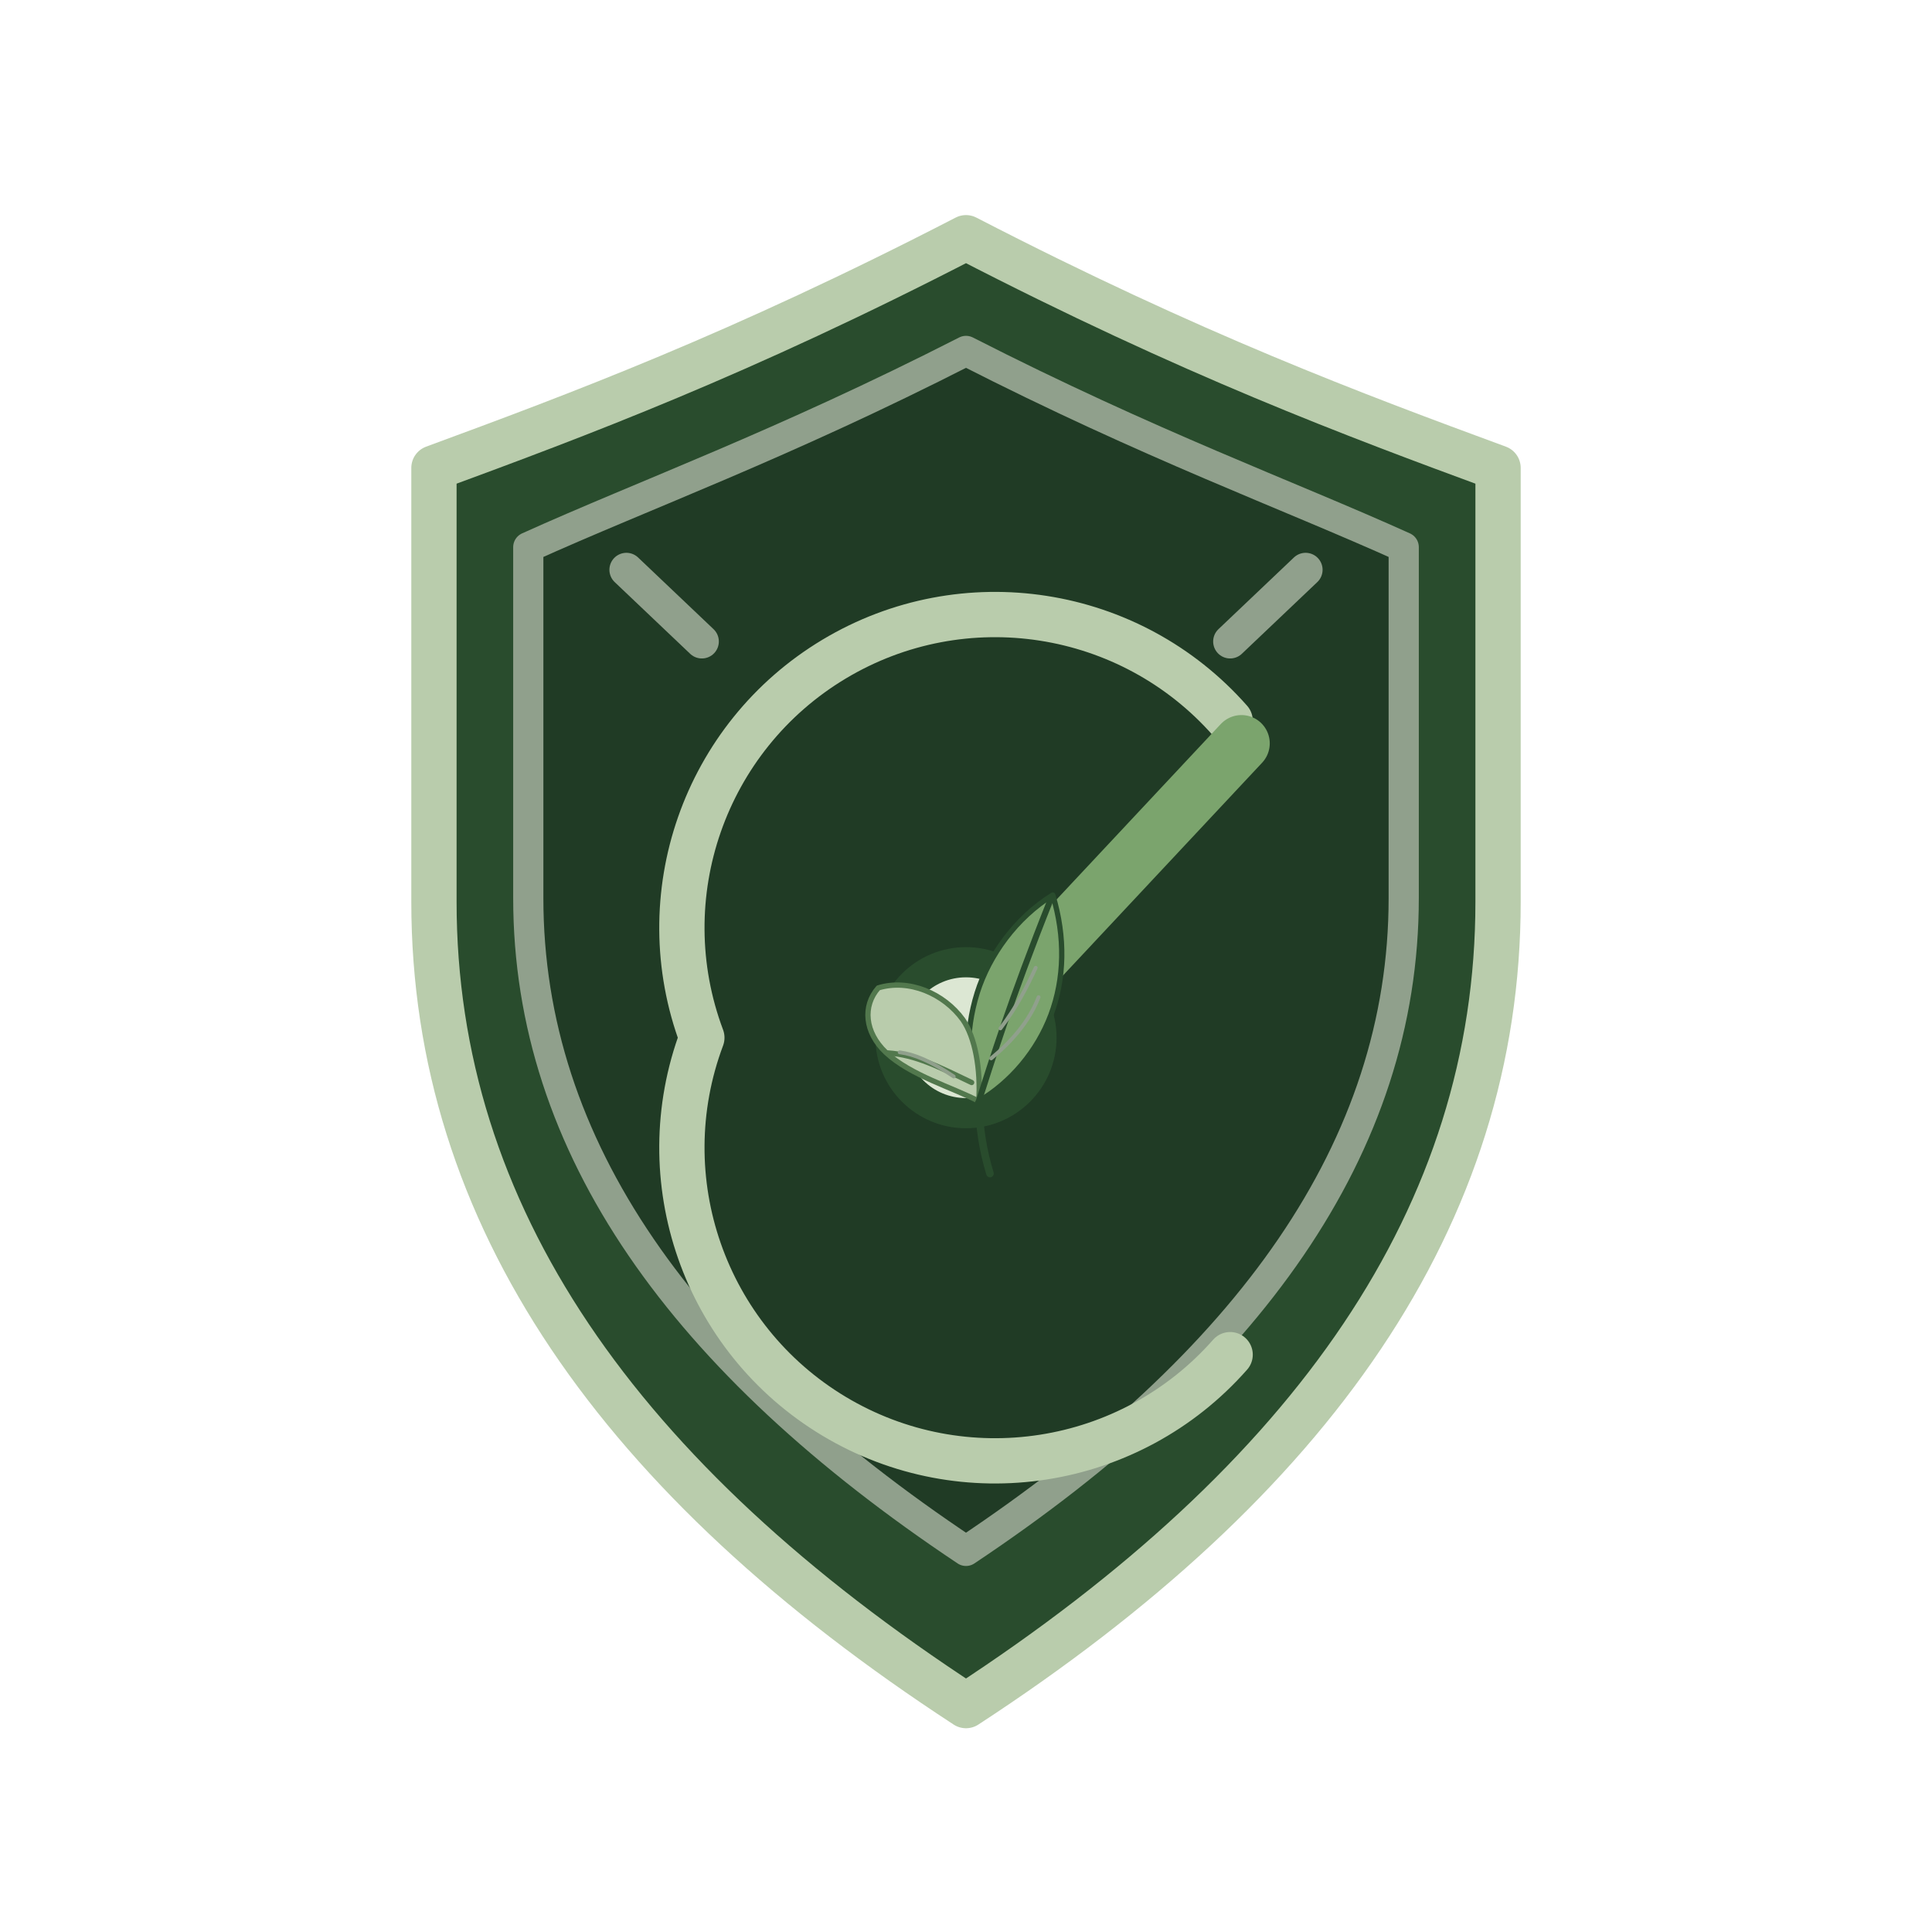
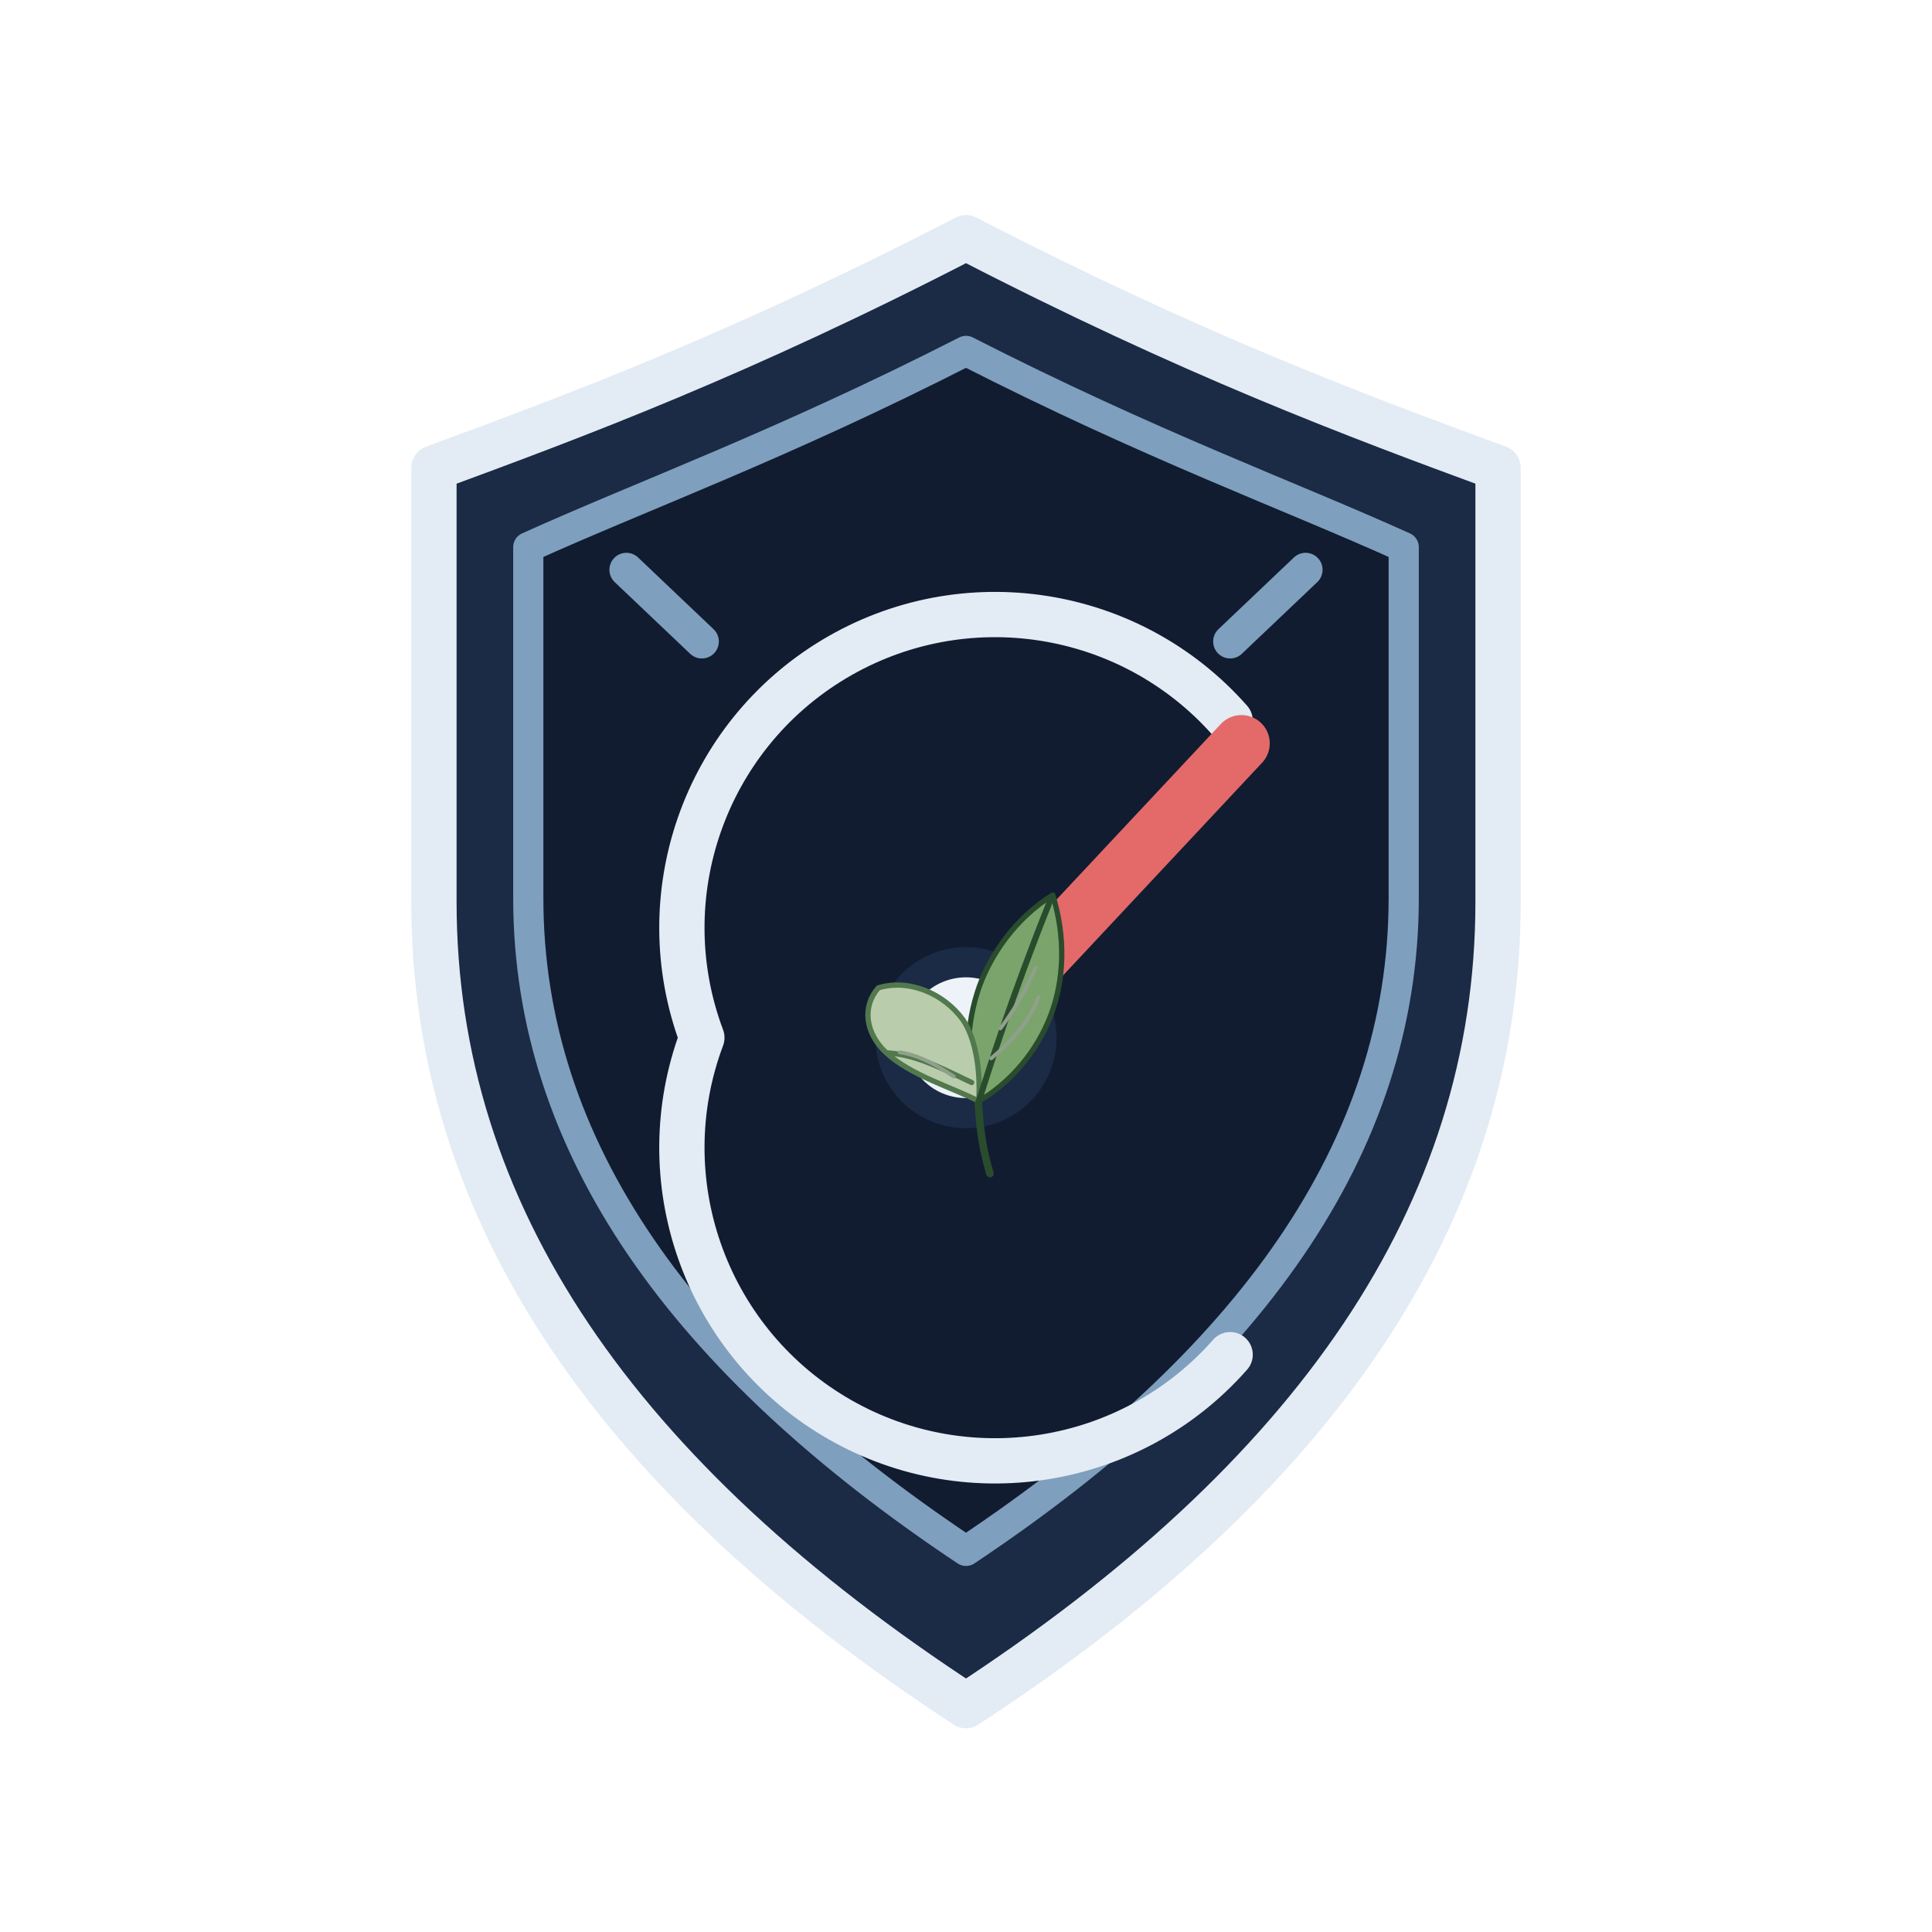
<svg xmlns="http://www.w3.org/2000/svg" width="512" height="512" viewBox="0 0 512 512" role="img" aria-labelledby="title desc">
  <defs>
    <clipPath id="markClip">
      <rect x="0" y="0" width="512" height="512" />
    </clipPath>
  </defs>
  <g stroke-linecap="round" stroke-linejoin="round" clip-path="url(#markClip)">
-     <path d="M256 63 C316 94 359 110 397 124 V239 C397 322 348 392 256 452 C164 392 115 322 115 239 V124 C153 110 196 94 256 63Z" fill="#294c2d" stroke="#b9ccac" stroke-width="12" stroke-linecap="round" stroke-linejoin="round" />
-     <path d="M256 93 C305 118 341 131 372 145 V238 C372 304 331 361 256 411 C181 361 140 304 140 238 V145 C171 131 207 118 256 93Z" fill="#203b25" stroke="#90a08c" stroke-width="8" stroke-linecap="round" stroke-linejoin="round" />
-     <path d="M186 275 A83 83 0 0 1 326 191 M186 275 A83 83 0 0 0 326 359" fill="none" stroke="#b9ccac" stroke-width="12" stroke-linecap="round" stroke-linejoin="round" />
-     <path d="M256 275 L329 197" fill="none" stroke="#7ba46d" stroke-width="15" stroke-linecap="round" stroke-linejoin="round" />
-     <circle cx="256" cy="275" r="20" fill="#dce7d3" stroke="#294c2d" stroke-width="8" />
+     <path d="M256 63 C316 94 359 110 397 124 V239 C397 322 348 392 256 452 C164 392 115 322 115 239 V124 C153 110 196 94 256 63Z" fill="#1b2a45" stroke="#e3ebf4" stroke-width="12" stroke-linecap="round" stroke-linejoin="round" />
+     <path d="M256 93 C305 118 341 131 372 145 V238 C372 304 331 361 256 411 C181 361 140 304 140 238 V145 C171 131 207 118 256 93Z" fill="#111c31" stroke="#7e9fbd" stroke-width="8" stroke-linecap="round" stroke-linejoin="round" />
+     <path d="M186 275 A83 83 0 0 1 326 191 M186 275 A83 83 0 0 0 326 359" fill="none" stroke="#e3ebf4" stroke-width="12" stroke-linecap="round" stroke-linejoin="round" />
+     <path d="M256 275 L329 197" fill="none" stroke="#e36a69" stroke-width="15" stroke-linecap="round" stroke-linejoin="round" />
+     <circle cx="256" cy="275" r="20" fill="#edf3f8" stroke="#1b2a45" stroke-width="8" />
    <g transform="translate(257 276) rotate(-10) scale(0.2)" opacity="1.0">
      <path d="M-2 80 C-12 42 -5 -12 21 -62 C45 -108 89 -151 142 -172 C149 -114 138 -60 112 -16 C86 28 44 63 -2 80Z" fill="#7ba46d" stroke="#294c2d" stroke-width="7" stroke-linejoin="round" />
      <path d="M-2 80 C-33 56 -85 31 -112 -5 C-135 -36 -132 -71 -107 -91 C-65 -96 -23 -69 -4 -30 C8 -4 8 39 -2 80Z" fill="#b9ccac" stroke="#52784d" stroke-width="7" stroke-linejoin="round" />
      <path d="M-3 82 C24 31 61 -42 139 -168" fill="none" stroke="#294c2d" stroke-width="8" stroke-linecap="round" />
      <path d="M-7 54 C-45 27 -73 5 -110 -4" fill="none" stroke="#52784d" stroke-width="7" stroke-linecap="round" />
      <path d="M-3 83 C-7 116 -8 145 -4 177" fill="none" stroke="#294c2d" stroke-width="10" stroke-linecap="round" />
      <path d="M24 27 C54 10 82 -12 100 -42 M43 -10 C69 -34 87 -58 103 -81 M-29 42 C-55 17 -75 4 -94 -2" fill="none" stroke="#90a08c" stroke-width="5" stroke-linecap="round" />
    </g>
-     <path d="M166 151 L186 170 M346 151 L326 170" fill="none" stroke="#90a08c" stroke-width="9" stroke-linecap="round" stroke-linejoin="round" />
+     <path d="M166 151 L186 170 M346 151 L326 170" fill="none" stroke="#7e9fbd" stroke-width="9" stroke-linecap="round" stroke-linejoin="round" />
  </g>
</svg>
